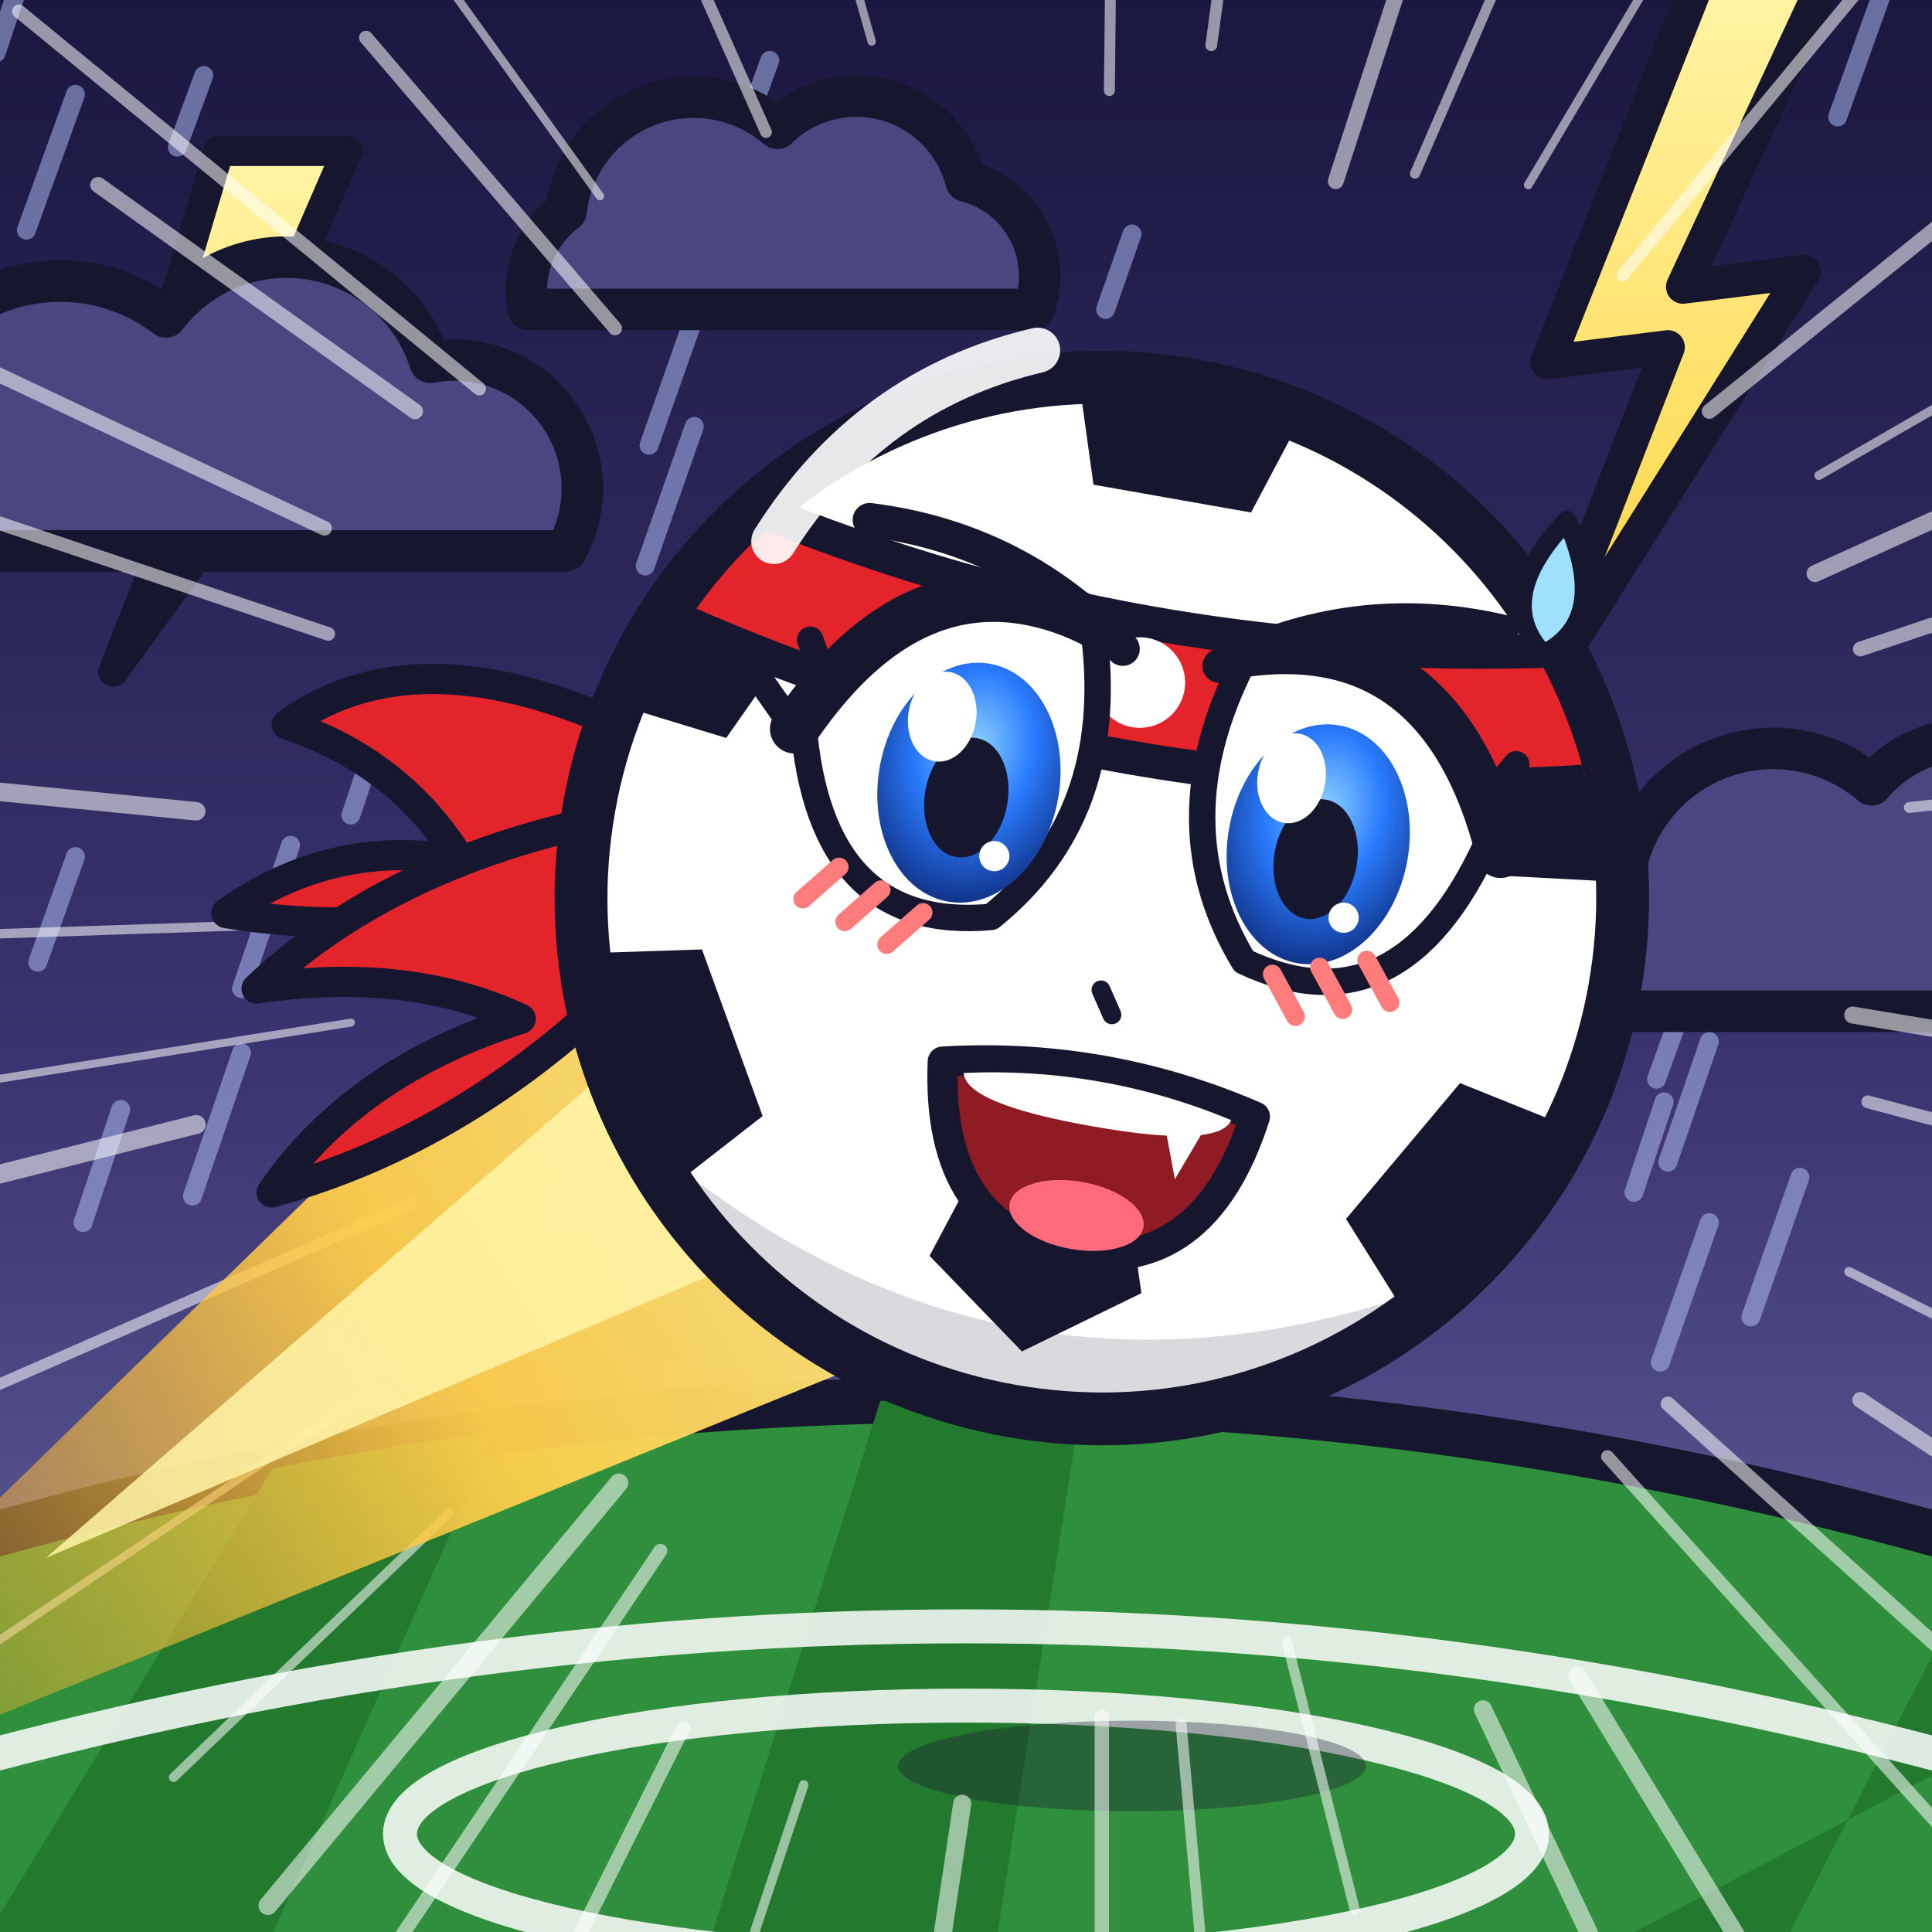
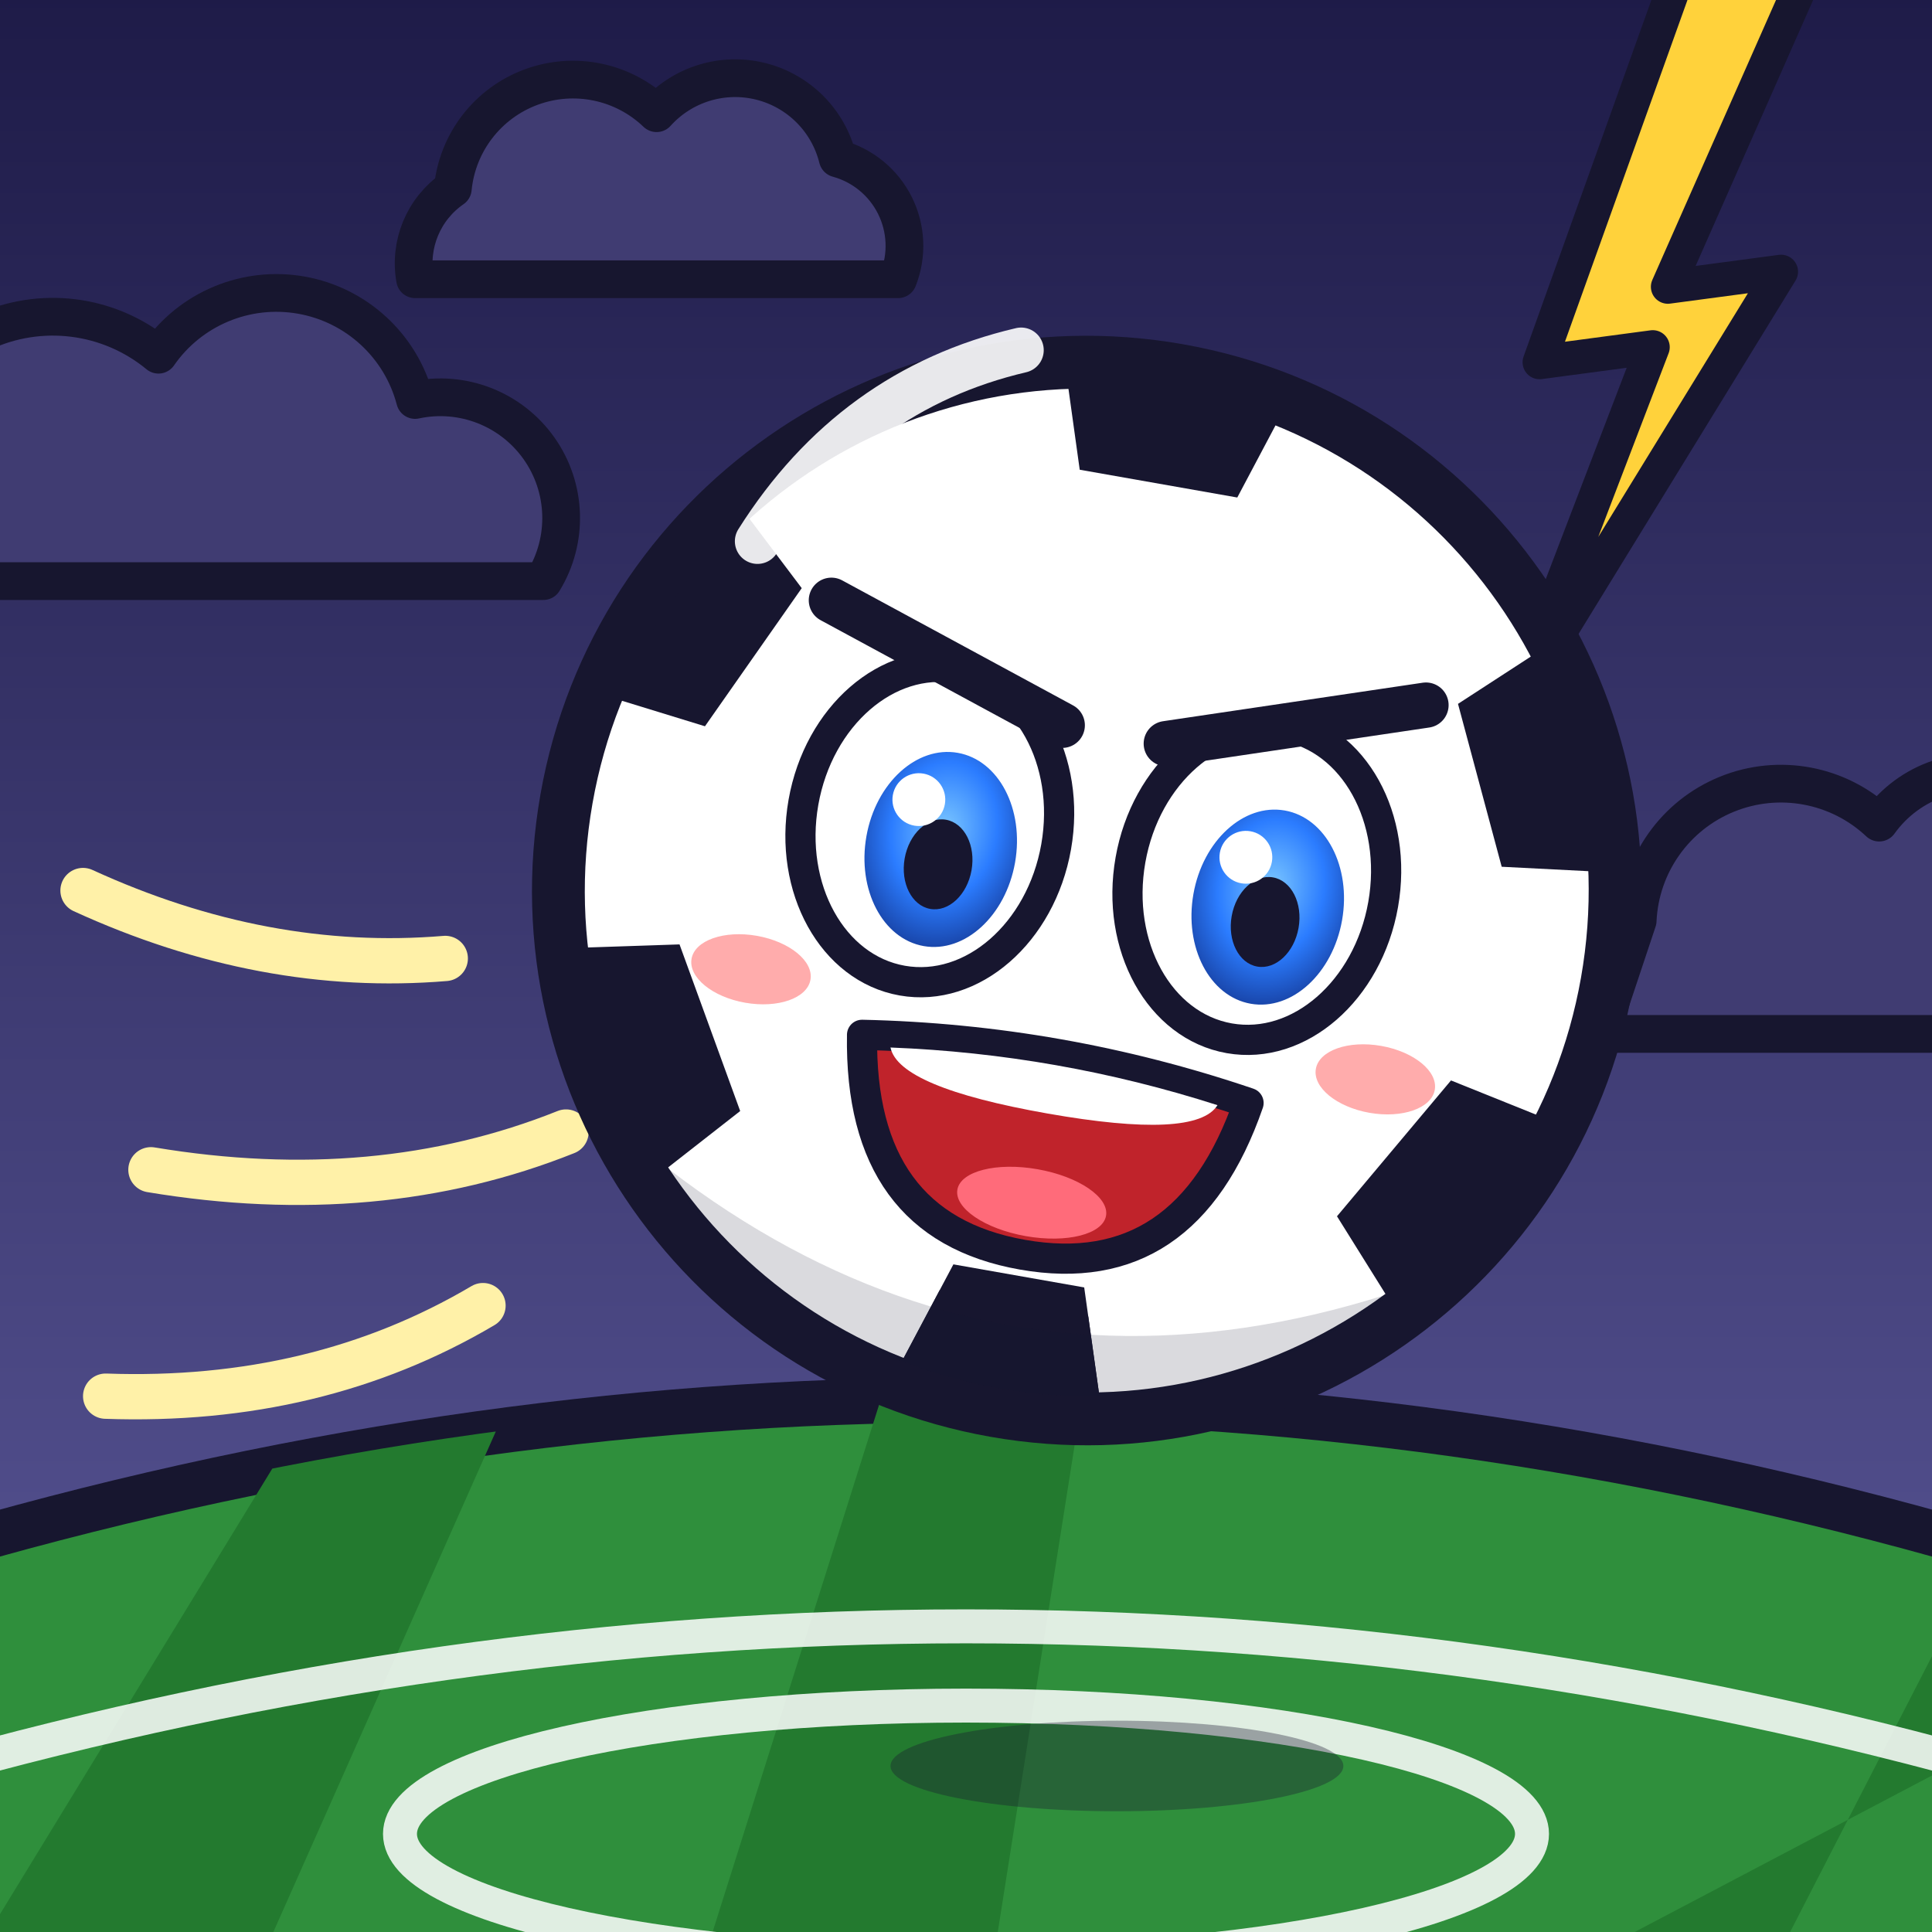
<svg xmlns="http://www.w3.org/2000/svg" viewBox="0 0 512 512">
  <defs>
    <linearGradient id="sky" x1="0" y1="0" x2="0" y2="1">
-       <stop offset="0" stop-color="#1a1740" />
-       <stop offset=".55" stop-color="#3a3470" />
-       <stop offset="1" stop-color="#6a6aa6" />
+       <stop offset="0" stop-color="#1e1b48" />
+       <stop offset="1" stop-color="#5d5a9c" />
    </linearGradient>
-     <linearGradient id="bolt" x1="0" y1="0" x2="0" y2="1">
-       <stop offset="0" stop-color="#fff5a8" />
-       <stop offset="1" stop-color="#ffd23b" />
-     </linearGradient>
-     <linearGradient id="trail" x1="0" y1="0" x2="1" y2="0">
-       <stop offset="0" stop-color="#ff9f1c" stop-opacity="0" />
-       <stop offset=".55" stop-color="#ffcf4a" />
-       <stop offset="1" stop-color="#fff5a8" />
-     </linearGradient>
-     <radialGradient id="iris" cx=".5" cy=".35" r=".7">
-       <stop offset="0" stop-color="#8fd3ff" />
-       <stop offset=".45" stop-color="#2b7cff" />
-       <stop offset="1" stop-color="#0d2a7a" />
+     <radialGradient id="iris" cx=".5" cy=".4" r=".7">
+       <stop offset="0" stop-color="#7cc8ff" />
+       <stop offset=".5" stop-color="#2b7cff" />
+       <stop offset="1" stop-color="#12318a" />
    </radialGradient>
    <clipPath id="sq">
      <rect width="512" height="512" />
    </clipPath>
    <clipPath id="ball">
-       <circle cx="292" cy="238" r="132" />
+       <circle cx="288" cy="236" r="134" />
    </clipPath>
    <clipPath id="grass">
      <path d="M-20 412 Q256 330 532 412 V540 H-20 Z" />
    </clipPath>
-     <clipPath id="eyeL">
-       <path d="M206 206 q24 -52 72 -36 q14 46 -14 78 q-44 12 -58 -42 Z" />
-     </clipPath>
-     <clipPath id="eyeR">
-       <path d="M318 170 q48 -16 72 36 q-14 54 -58 42 q-28 -32 -14 -78 Z" />
-     </clipPath>
  </defs>
  <g clip-path="url(#sq)">
    <rect width="512" height="512" fill="url(#sky)" />
-     <g stroke="#b9c6ff" stroke-opacity=".5" stroke-width="5" stroke-linecap="round">
-       <line x1="453" y1="276" x2="442" y2="308" />
-       <line x1="452" y1="250" x2="439" y2="286" />
-       <line x1="184" y1="84" x2="172" y2="118" />
-       <line x1="477" y1="312" x2="464" y2="349" />
-       <line x1="180" y1="38" x2="169" y2="70" />
-       <line x1="300" y1="62" x2="293" y2="82" />
-       <line x1="32" y1="294" x2="22" y2="324" />
-       <line x1="453" y1="324" x2="440" y2="361" />
-       <line x1="151" y1="309" x2="145" y2="327" />
-       <line x1="54" y1="20" x2="47" y2="39" />
-       <line x1="184" y1="113" x2="171" y2="150" />
-       <line x1="20" y1="227" x2="10" y2="255" />
-       <line x1="441" y1="292" x2="433" y2="316" />
-       <line x1="229" y1="317" x2="220" y2="344" />
-       <line x1="501" y1="-8" x2="487" y2="31" />
-       <line x1="77" y1="224" x2="64" y2="262" />
-       <line x1="274" y1="198" x2="262" y2="233" />
-       <line x1="75" y1="120" x2="65" y2="148" />
-       <line x1="225" y1="252" x2="216" y2="279" />
-       <line x1="20" y1="25" x2="7" y2="61" />
-       <line x1="100" y1="195" x2="93" y2="216" />
-       <line x1="287" y1="187" x2="280" y2="207" />
-       <line x1="7" y1="-10" x2="-1" y2="14" />
-       <line x1="204" y1="16" x2="192" y2="49" />
-       <line x1="374" y1="193" x2="363" y2="224" />
-       <line x1="64" y1="279" x2="51" y2="317" />
-     </g>
-     <polygon points="452,-10 410,96 442,92 404,190 478,72 446,76 486,-10" fill="url(#bolt)" stroke="#17162f" stroke-width="9" stroke-linejoin="round" />
-     <polygon points="58,40 36,114 56,112 30,178 88,98 66,100 92,40" fill="url(#bolt)" stroke="#17162f" stroke-width="8" stroke-linejoin="round" />
-     <g fill="#4a4680" stroke="#17162f" stroke-width="11" stroke-linejoin="round">
-       <path d="M-30 120 a46 46 0 0 1 74 -36 a40 40 0 0 1 70 12 a34 34 0 0 1 36 50 H-40 Z" />
-       <path d="M430 236 a40 40 0 0 1 66 -28 a34 34 0 0 1 60 20 a30 30 0 0 1 10 40 H420 Z" />
-       <path d="M150 56 a34 34 0 0 1 56 -22 a30 30 0 0 1 50 14 a26 26 0 0 1 18 34 H140 a26 26 0 0 1 10 -26 Z" />
+     <polygon points="446,-10 408,96 438,92 402,186 472,72 442,76 480,-10" fill="#ffd23b" stroke="#17162f" stroke-width="9" stroke-linejoin="round" />
+     <g fill="#403c72" stroke="#17162f" stroke-width="10" stroke-linejoin="round">
+       <path d="M-30 128 a44 44 0 0 1 72 -34 a38 38 0 0 1 68 12 a32 32 0 0 1 34 48 H-40 Z" />
+       <path d="M434 244 a38 38 0 0 1 64 -26 a32 32 0 0 1 58 18 a28 28 0 0 1 10 38 H424 Z" />
+       <path d="M120 50 a32 32 0 0 1 54 -20 a28 28 0 0 1 48 12 a24 24 0 0 1 16 32 H110 a24 24 0 0 1 10 -24 Z" />
    </g>
    <path d="M-20 412 Q256 330 532 412 V540 H-20 Z" fill="#2f8f3c" stroke="#17162f" stroke-width="12" />
    <g clip-path="url(#grass)" fill="#237a2f">
      <polygon points="-20,540 60,540 140,360 90,360" />
      <polygon points="180,540 260,540 290,350 240,350" />
      <polygon points="380,540 460,540 532,400 532,460" />
    </g>
    <g fill="none" stroke="#ffffff" stroke-opacity=".85" stroke-width="9" stroke-linecap="round" clip-path="url(#grass)">
      <path d="M-20 470 Q256 392 532 470" />
      <ellipse cx="256" cy="486" rx="150" ry="34" />
    </g>
-     <ellipse cx="300" cy="468" rx="62" ry="12" fill="#17162f" fill-opacity=".35" />
-     <g stroke="#ffffff" stroke-opacity=".55" stroke-linecap="round">
-       <line x1="517" y1="232" x2="614" y2="229" stroke-width="3.8" />
-       <line x1="491" y1="269" x2="551" y2="279" stroke-width="4.5" />
-       <line x1="495" y1="292" x2="649" y2="333" stroke-width="3.4" />
-       <line x1="490" y1="337" x2="601" y2="393" stroke-width="2.5" />
-       <line x1="493" y1="371" x2="587" y2="433" stroke-width="4.2" />
-       <line x1="442" y1="372" x2="543" y2="463" stroke-width="3.8" />
-       <line x1="426" y1="386" x2="524" y2="495" stroke-width="3.4" />
-       <line x1="418" y1="444" x2="487" y2="557" stroke-width="4.8" />
-       <line x1="393" y1="453" x2="438" y2="548" stroke-width="4.8" />
-       <line x1="341" y1="435" x2="359" y2="506" stroke-width="2.7" />
-       <line x1="313" y1="457" x2="324" y2="579" stroke-width="2.9" />
-       <line x1="292" y1="455" x2="292" y2="550" stroke-width="3.8" />
-       <line x1="255" y1="478" x2="236" y2="605" stroke-width="4.8" />
-       <line x1="213" y1="473" x2="173" y2="593" stroke-width="2.5" />
-       <line x1="181" y1="458" x2="114" y2="592" stroke-width="3.7" />
-       <line x1="175" y1="411" x2="95" y2="530" stroke-width="3.7" />
-       <line x1="164" y1="393" x2="71" y2="505" stroke-width="5.0" />
-       <line x1="119" y1="401" x2="46" y2="471" stroke-width="2.5" />
-       <line x1="96" y1="370" x2="-26" y2="452" stroke-width="2.1" />
-       <line x1="109" y1="319" x2="-12" y2="372" stroke-width="3.0" />
-       <line x1="52" y1="298" x2="-55" y2="325" stroke-width="5.0" />
-       <line x1="93" y1="271" x2="-26" y2="290" stroke-width="2.1" />
-       <line x1="74" y1="245" x2="-47" y2="249" stroke-width="2.5" />
-       <line x1="52" y1="215" x2="-39" y2="206" stroke-width="4.9" />
-       <line x1="87" y1="168" x2="-14" y2="134" stroke-width="3.6" />
-       <line x1="86" y1="140" x2="-18" y2="91" stroke-width="3.9" />
-       <line x1="110" y1="109" x2="26" y2="49" stroke-width="4.2" />
-       <line x1="127" y1="103" x2="5" y2="3" stroke-width="3.6" />
-       <line x1="163" y1="87" x2="97" y2="10" stroke-width="3.7" />
-       <line x1="159" y1="52" x2="87" y2="-48" stroke-width="2.2" />
-       <line x1="203" y1="35" x2="151" y2="-82" stroke-width="3.1" />
-       <line x1="231" y1="11" x2="214" y2="-49" stroke-width="2.2" />
-       <line x1="261" y1="-6" x2="251" y2="-91" stroke-width="3.4" />
-       <line x1="294" y1="24" x2="295" y2="-72" stroke-width="2.9" />
-       <line x1="321" y1="12" x2="333" y2="-77" stroke-width="3.1" />
-       <line x1="354" y1="48" x2="390" y2="-63" stroke-width="4.2" />
-       <line x1="375" y1="46" x2="431" y2="-83" stroke-width="2.7" />
-       <line x1="405" y1="49" x2="471" y2="-62" stroke-width="2.3" />
-       <line x1="430" y1="73" x2="521" y2="-37" stroke-width="3.3" />
-       <line x1="453" y1="109" x2="526" y2="50" stroke-width="4.0" />
-       <line x1="482" y1="126" x2="553" y2="85" stroke-width="2.4" />
-       <line x1="481" y1="152" x2="609" y2="94" stroke-width="4.5" />
-       <line x1="493" y1="172" x2="627" y2="127" stroke-width="3.9" />
-       <line x1="506" y1="214" x2="578" y2="206" stroke-width="2.9" />
+     <ellipse cx="296" cy="468" rx="60" ry="12" fill="#17162f" fill-opacity=".35" />
+     <g fill="none" stroke="#fff1a8" stroke-width="12" stroke-linecap="round">
+       <path d="M150 300 q-50 20 -110 10" />
+       <path d="M128 346 q-44 26 -100 24" />
+       <path d="M118 254 q-48 4 -96 -18" />
    </g>
-     <g transform="rotate(-32 292 238)">
-       <path d="M292 146 L-178 248 L292 330 Z" fill="url(#trail)" opacity=".95" />
-       <path d="M292 186 L-38 238 L292 290 Z" fill="#fff5a8" opacity=".85" />
-     </g>
-     <g fill="#e3242b" stroke="#17162f" stroke-width="8" stroke-linejoin="round">
-       <path d="M172 196 q-60 -30 -96 -4 q30 10 46 36 q-34 -6 -62 14 q50 8 92 -10 Z" />
-       <path d="M178 214 q-70 10 -110 48 q40 -6 70 8 q-44 14 -66 46 q52 -14 96 -58 Z" />
-     </g>
-     <g transform="rotate(10 292 238)">
-       <circle cx="292" cy="238" r="138" fill="#ffffff" stroke="#17162f" stroke-width="14" />
+     <g transform="rotate(10 288 236)">
+       <circle cx="288" cy="236" r="140" fill="#ffffff" stroke="#17162f" stroke-width="14" />
      <g clip-path="url(#ball)">
-         <polygon points="292.0,360.0 263.5,339.3 274.4,305.7 309.6,305.7 320.5,339.3" fill="#17162f" />
-         <polygon points="133.7,164.2 172.8,142.5 205.5,173.0 186.6,213.5 142.3,208.1" fill="#17162f" />
-         <polygon points="450.3,164.2 441.7,208.1 397.4,213.5 378.5,173.0 411.2,142.5" fill="#17162f" />
-         <polygon points="139.0,326.3 144.0,279.5 190.0,269.8 213.5,310.5 182.0,345.4" fill="#17162f" />
-         <polygon points="445.0,326.3 402.0,345.4 370.5,310.5 394.0,269.8 440.0,279.5" fill="#17162f" />
-         <polygon points="292.0,65.4 326.2,90.3 313.2,130.5 270.8,130.5 257.8,90.3" fill="#17162f" />
-         <path d="M154 302 Q292 406 430 302 V386 H154 Z" fill="#17162f" fill-opacity=".16" />
-         <path d="M144 142 Q292 186 440 142 L440 178 Q292 222 144 178 Z" fill="#e3242b" stroke="#17162f" stroke-width="9" />
-         <circle cx="292" cy="180" r="12" fill="#ffffff" />
+         <polygon points="288.0,394.0 259.5,373.3 270.4,339.7 305.6,339.7 316.5,373.3" fill="#17162f" />
+         <polygon points="127.9,161.4 167.0,139.7 199.7,170.2 180.8,210.7 136.5,205.2" fill="#17162f" />
+         <polygon points="448.1,161.4 439.5,205.2 395.2,210.7 376.3,170.2 409.0,139.7" fill="#17162f" />
+         <polygon points="133.3,325.3 138.2,278.5 184.2,268.8 207.7,309.5 176.3,344.4" fill="#17162f" />
+         <polygon points="442.7,325.3 399.7,344.4 368.3,309.5 391.8,268.8 437.8,278.5" fill="#17162f" />
+         <polygon points="288.0,61.4 322.2,86.3 309.2,126.5 266.8,126.5 253.8,86.3" fill="#17162f" />
+         <polygon points="288.0,408.6 255.7,385.1 268.0,347.1 308.0,347.1 320.3,385.1" fill="#17162f" />
+         <path d="M148 300 Q288 406 428 300 V386 H148 Z" fill="#17162f" fill-opacity=".16" />
      </g>
      <g>
-         <path d="M206 206 q24 -52 72 -36 q14 46 -14 78 q-44 12 -58 -42 Z" fill="#ffffff" stroke="#17162f" stroke-width="7" stroke-linejoin="round" />
-         <path d="M318 170 q48 -16 72 36 q-14 54 -58 42 q-28 -32 -14 -78 Z" fill="#ffffff" stroke="#17162f" stroke-width="7" stroke-linejoin="round" />
-         <g clip-path="url(#eyeL)">
-           <ellipse cx="252" cy="214" rx="24" ry="32" fill="url(#iris)" />
-           <ellipse cx="252" cy="218" rx="11" ry="16" fill="#17162f" />
-           <ellipse cx="242" cy="198" rx="9" ry="12" fill="#ffffff" />
-           <circle cx="262" cy="232" r="4" fill="#ffffff" />
-         </g>
-         <g clip-path="url(#eyeR)">
-           <ellipse cx="346" cy="214" rx="24" ry="32" fill="url(#iris)" />
-           <ellipse cx="346" cy="218" rx="11" ry="16" fill="#17162f" />
-           <ellipse cx="336" cy="198" rx="9" ry="12" fill="#ffffff" />
-           <circle cx="356" cy="232" r="4" fill="#ffffff" />
-         </g>
-         <path d="M204 208 q26 -58 78 -40" fill="none" stroke="#17162f" stroke-width="13" stroke-linecap="round" />
-         <path d="M316 168 q52 -18 78 40" fill="none" stroke="#17162f" stroke-width="13" stroke-linecap="round" />
-         <path d="M204 208 l-10 -10 M212 198 l-8 -14" stroke="#17162f" stroke-width="7" stroke-linecap="round" />
-         <path d="M394 208 l10 -10 M386 198 l8 -14" stroke="#17162f" stroke-width="7" stroke-linecap="round" />
-         <path d="M214 150 q40 -2 72 22" fill="none" stroke="#17162f" stroke-width="9" stroke-linecap="round" />
-         <path d="M384 150 q-40 -2 -72 22" fill="none" stroke="#17162f" stroke-width="9" stroke-linecap="round" />
-         <path d="M296 262 l4 6" stroke="#17162f" stroke-width="5" stroke-linecap="round" />
-         <path d="M258 288 q42 -10 84 0 q-6 44 -42 44 q-36 0 -42 -44 Z" fill="#8f1b25" stroke="#17162f" stroke-width="8" stroke-linejoin="round" />
-         <path d="M264 290 q36 -8 72 0 q-2 8 -36 8 q-34 0 -36 -8 Z" fill="#ffffff" />
-         <path d="M318 292 l6 16 l6 -16 Z" fill="#ffffff" />
-         <ellipse cx="300" cy="322" rx="18" ry="9" fill="#ff6b7a" />
-         <g stroke="#ff7c7c" stroke-width="5" stroke-linecap="round">
-           <path d="M214 252 l8 -10 M226 256 l8 -10 M238 260 l8 -10" />
-           <path d="M372 252 l-8 -10 M360 256 l-8 -10 M348 260 l-8 -10" />
-         </g>
-         <path d="M396 118 q-16 24 0 36 q16 -12 0 -36 Z" fill="#9fe0ff" stroke="#17162f" stroke-width="5" stroke-linejoin="round" />
+         <ellipse cx="244" cy="226" rx="34" ry="42" fill="#ffffff" stroke="#17162f" stroke-width="8" />
+         <ellipse cx="332" cy="226" rx="34" ry="42" fill="#ffffff" stroke="#17162f" stroke-width="8" />
+         <ellipse cx="248" cy="232" rx="20" ry="26" fill="url(#iris)" />
+         <ellipse cx="248" cy="236" rx="9" ry="12" fill="#17162f" />
+         <circle cx="240" cy="220" r="7" fill="#ffffff" />
+         <ellipse cx="336" cy="232" rx="20" ry="26" fill="url(#iris)" />
+         <ellipse cx="336" cy="236" rx="9" ry="12" fill="#17162f" />
+         <circle cx="328" cy="220" r="7" fill="#ffffff" />
+         <path d="M208 172 l66 22" stroke="#17162f" stroke-width="12" stroke-linecap="round" />
+         <path d="M368 172 l-66 22" stroke="#17162f" stroke-width="12" stroke-linecap="round" />
+         <path d="M236 284 q52 -8 104 0 q-8 50 -52 50 q-44 0 -52 -50 Z" fill="#c0232b" stroke="#17162f" stroke-width="8" stroke-linejoin="round" />
+         <path d="M244 286 q44 -6 88 0 q-4 10 -44 10 q-40 0 -44 -10 Z" fill="#ffffff" />
+         <ellipse cx="288" cy="320" rx="20" ry="9" fill="#ff6b7a" />
+         <ellipse cx="204" cy="272" rx="16" ry="9" fill="#ff8a8a" fill-opacity=".7" />
+         <ellipse cx="372" cy="272" rx="16" ry="9" fill="#ff8a8a" fill-opacity=".7" />
      </g>
-       <path d="M190 160 q18 -44 60 -62" fill="none" stroke="#ffffff" stroke-width="12" stroke-linecap="round" stroke-opacity=".9" />
+       <path d="M186 160 q18 -44 60 -62" fill="none" stroke="#ffffff" stroke-width="12" stroke-linecap="round" stroke-opacity=".9" />
    </g>
  </g>
</svg>
